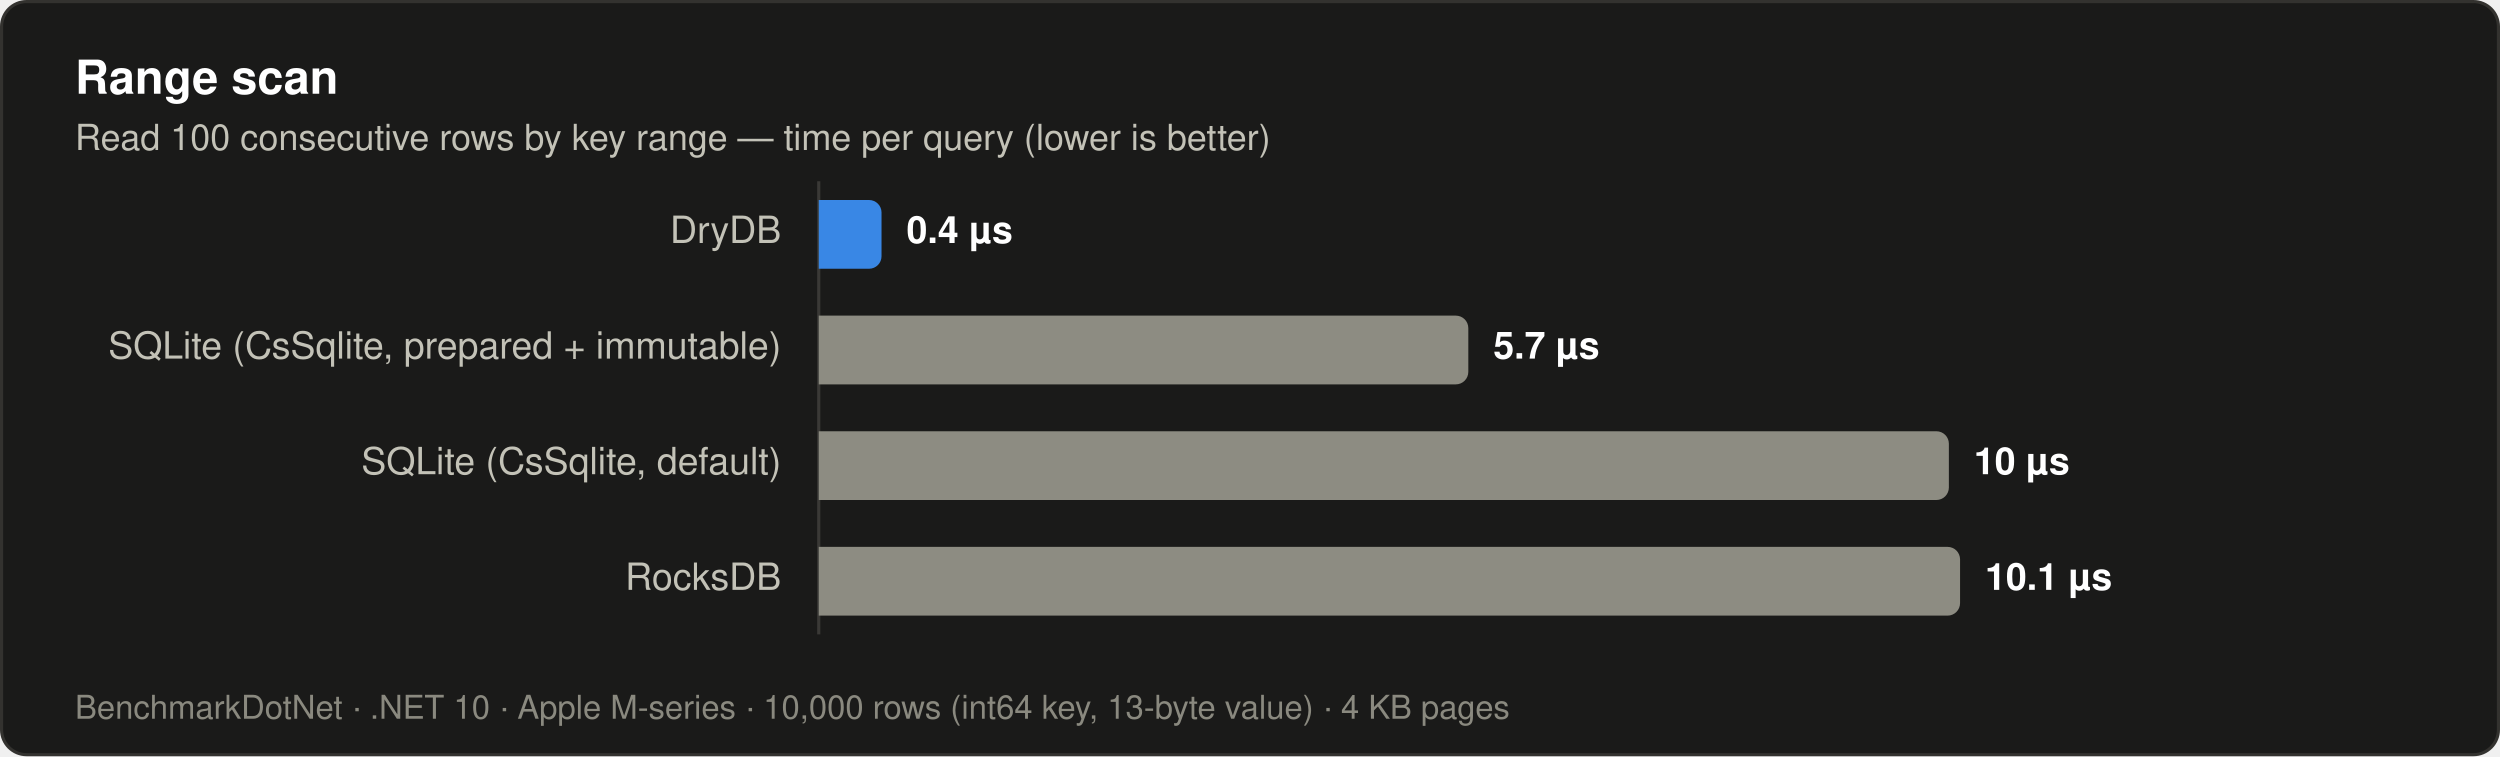
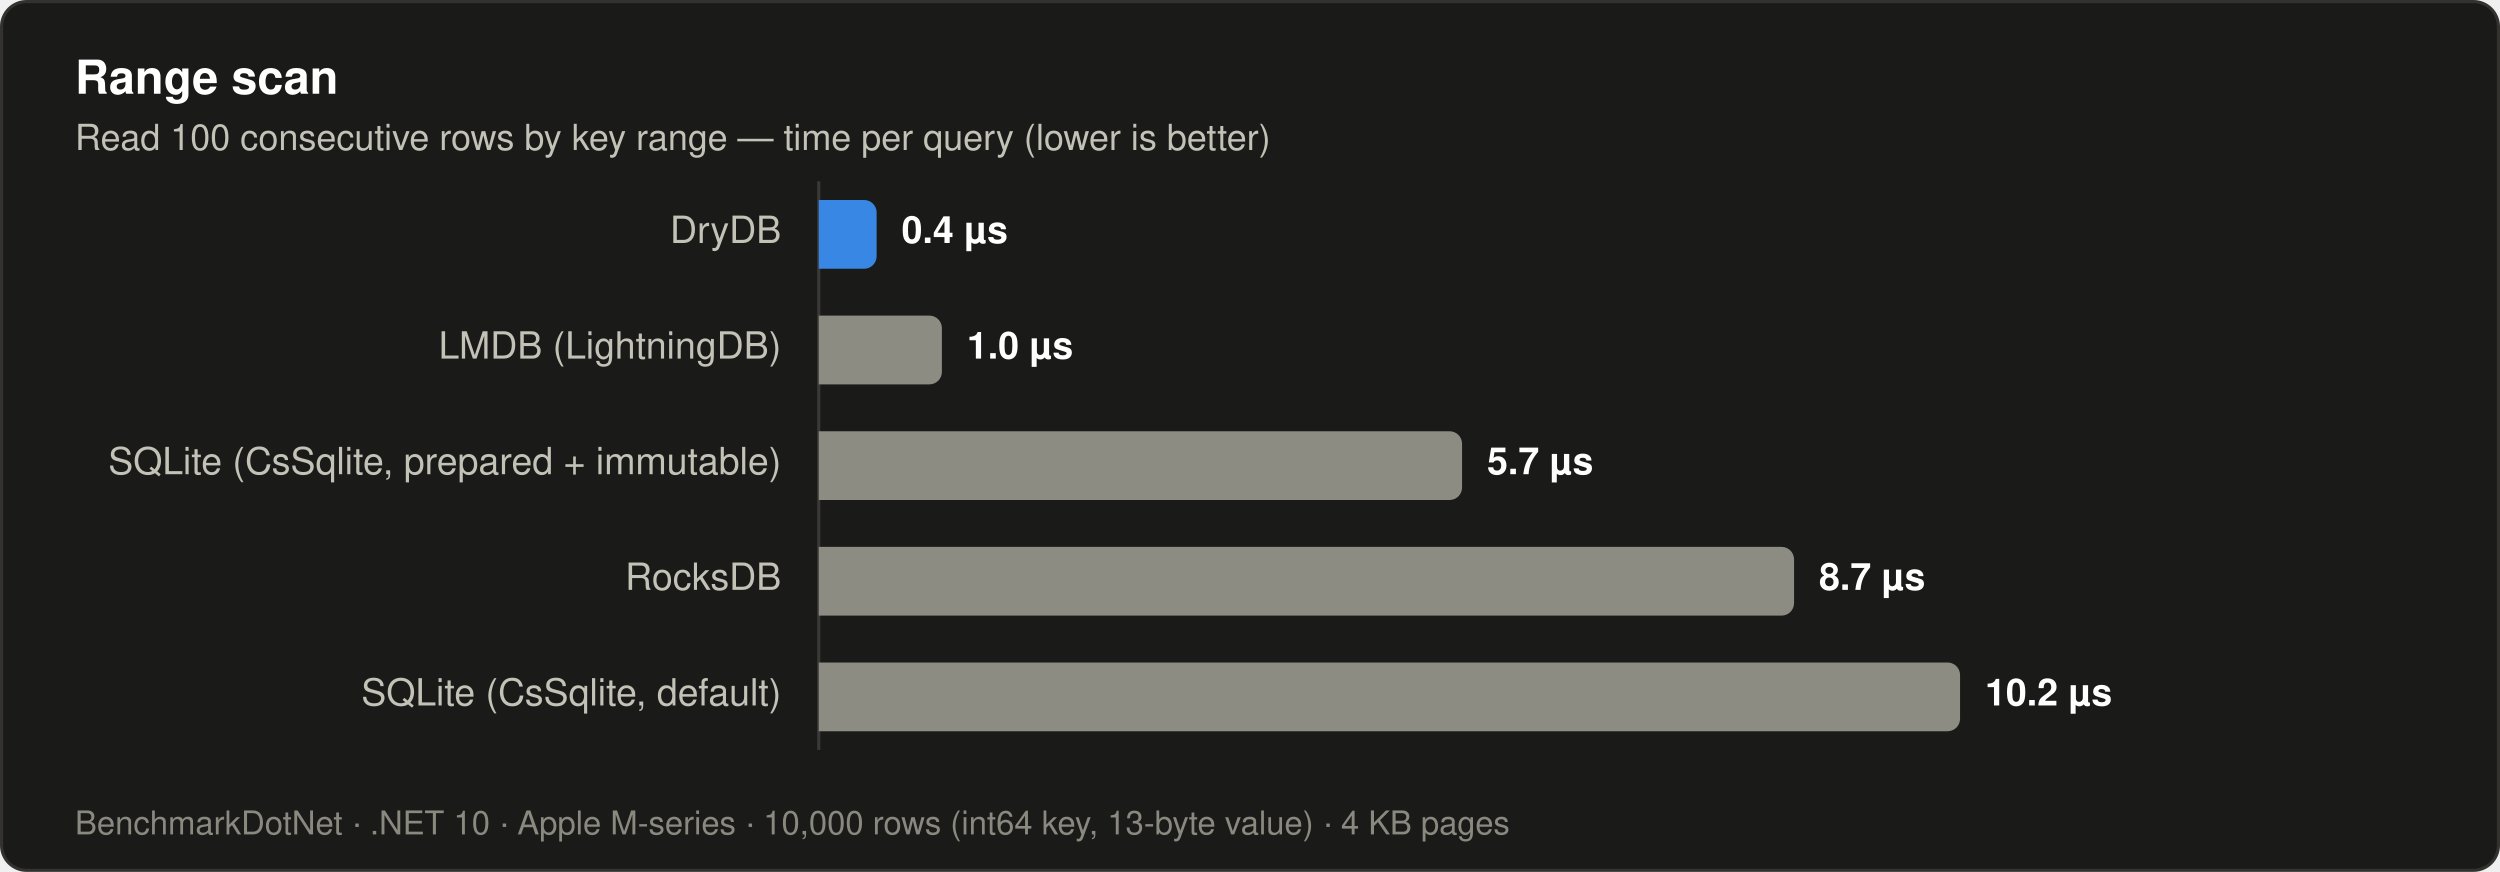
- <svg xmlns="http://www.w3.org/2000/svg" viewBox="0 0 800 242" width="800" height="242" role="img" aria-label="Range scan benchmark">
-   <rect x="0.5" y="0.5" width="799" height="241" rx="8" fill="#1a1a19" stroke="#33322f" />
+ <svg xmlns="http://www.w3.org/2000/svg" viewBox="0 0 800 279" width="800" height="279" role="img" aria-label="Range scan benchmark">
+   <rect x="0.5" y="0.5" width="799" height="278" rx="8" fill="#1a1a19" stroke="#33322f" />
  <g font-family="ui-sans-serif, -apple-system, 'Segoe UI', Helvetica, Arial, sans-serif">
    <text x="24" y="30" font-size="15" font-weight="600" fill="#ffffff">Range scan</text>
    <text x="24" y="48" font-size="11.5" fill="#c3c2b7">Read 100 consecutive rows by key range — time per query (lower is better)</text>
-     <line x1="262" y1="58" x2="262" y2="203" stroke="#3a3936" stroke-width="1" />
+     <line x1="262" y1="58" x2="262" y2="240" stroke="#3a3936" stroke-width="1" />
    <text x="250" y="75" text-anchor="end" dominant-baseline="central" font-size="12" fill="#c3c2b7">DryDB</text>
-     <path d="M262 64 h16.09 a4 4 0 0 1 4 4 v14 a4 4 0 0 1 -4 4 h-16.09 Z" fill="#3987e5" />
-     <text x="290.094" y="75" dominant-baseline="central" font-size="12" font-weight="600" fill="#ffffff">0.4 µs</text>
-     <text x="250" y="112" text-anchor="end" dominant-baseline="central" font-size="12" fill="#c3c2b7">SQLite (CsSqlite, prepared + immutable)</text>
-     <path d="M262 101 h203.86 a4 4 0 0 1 4 4 v14 a4 4 0 0 1 -4 4 h-203.86 Z" fill="#8d8c82" />
-     <text x="477.857" y="112" dominant-baseline="central" font-size="12" font-weight="600" fill="#ffffff">5.7 µs</text>
-     <text x="250" y="149" text-anchor="end" dominant-baseline="central" font-size="12" fill="#c3c2b7">SQLite (CsSqlite, default)</text>
-     <path d="M262 138 h357.64 a4 4 0 0 1 4 4 v14 a4 4 0 0 1 -4 4 h-357.64 Z" fill="#8d8c82" />
-     <text x="631.644" y="149" dominant-baseline="central" font-size="12" font-weight="600" fill="#ffffff">10 µs</text>
+     <path d="M262 64 h14.52 a4 4 0 0 1 4 4 v14 a4 4 0 0 1 -4 4 h-14.52 Z" fill="#3987e5" />
+     <text x="288.52" y="75" dominant-baseline="central" font-size="12" font-weight="600" fill="#ffffff">0.4 µs</text>
+     <text x="250" y="112" text-anchor="end" dominant-baseline="central" font-size="12" fill="#c3c2b7">LMDB (LightningDB)</text>
+     <path d="M262 101 h35.41 a4 4 0 0 1 4 4 v14 a4 4 0 0 1 -4 4 h-35.41 Z" fill="#8d8c82" />
+     <text x="309.414" y="112" dominant-baseline="central" font-size="12" font-weight="600" fill="#ffffff">1.0 µs</text>
+     <text x="250" y="149" text-anchor="end" dominant-baseline="central" font-size="12" fill="#c3c2b7">SQLite (CsSqlite, prepared + immutable)</text>
+     <path d="M262 138 h201.86 a4 4 0 0 1 4 4 v14 a4 4 0 0 1 -4 4 h-201.86 Z" fill="#8d8c82" />
+     <text x="475.858" y="149" dominant-baseline="central" font-size="12" font-weight="600" fill="#ffffff">5.7 µs</text>
    <text x="250" y="186" text-anchor="end" dominant-baseline="central" font-size="12" fill="#c3c2b7">RocksDB</text>
-     <path d="M262 175 h361.22 a4 4 0 0 1 4 4 v14 a4 4 0 0 1 -4 4 h-361.22 Z" fill="#8d8c82" />
-     <text x="635.22" y="186" dominant-baseline="central" font-size="12" font-weight="600" fill="#ffffff">10.1 µs</text>
-     <text x="24" y="230" font-size="10.5" fill="#8a897f">BenchmarkDotNet · .NET 10 · Apple M-series · 10,000 rows (int64 key, 13-byte value) · 4 KB pages</text>
+     <path d="M262 175 h308.10 a4 4 0 0 1 4 4 v14 a4 4 0 0 1 -4 4 h-308.10 Z" fill="#8d8c82" />
+     <text x="582.099" y="186" dominant-baseline="central" font-size="12" font-weight="600" fill="#ffffff">8.7 µs</text>
+     <text x="250" y="223" text-anchor="end" dominant-baseline="central" font-size="12" fill="#c3c2b7">SQLite (CsSqlite, default)</text>
+     <path d="M262 212 h361.22 a4 4 0 0 1 4 4 v14 a4 4 0 0 1 -4 4 h-361.22 Z" fill="#8d8c82" />
+     <text x="635.22" y="223" dominant-baseline="central" font-size="12" font-weight="600" fill="#ffffff">10.2 µs</text>
+     <text x="24" y="267" font-size="10.5" fill="#8a897f">BenchmarkDotNet · .NET 10 · Apple M-series · 10,000 rows (int64 key, 13-byte value) · 4 KB pages</text>
  </g>
</svg>
